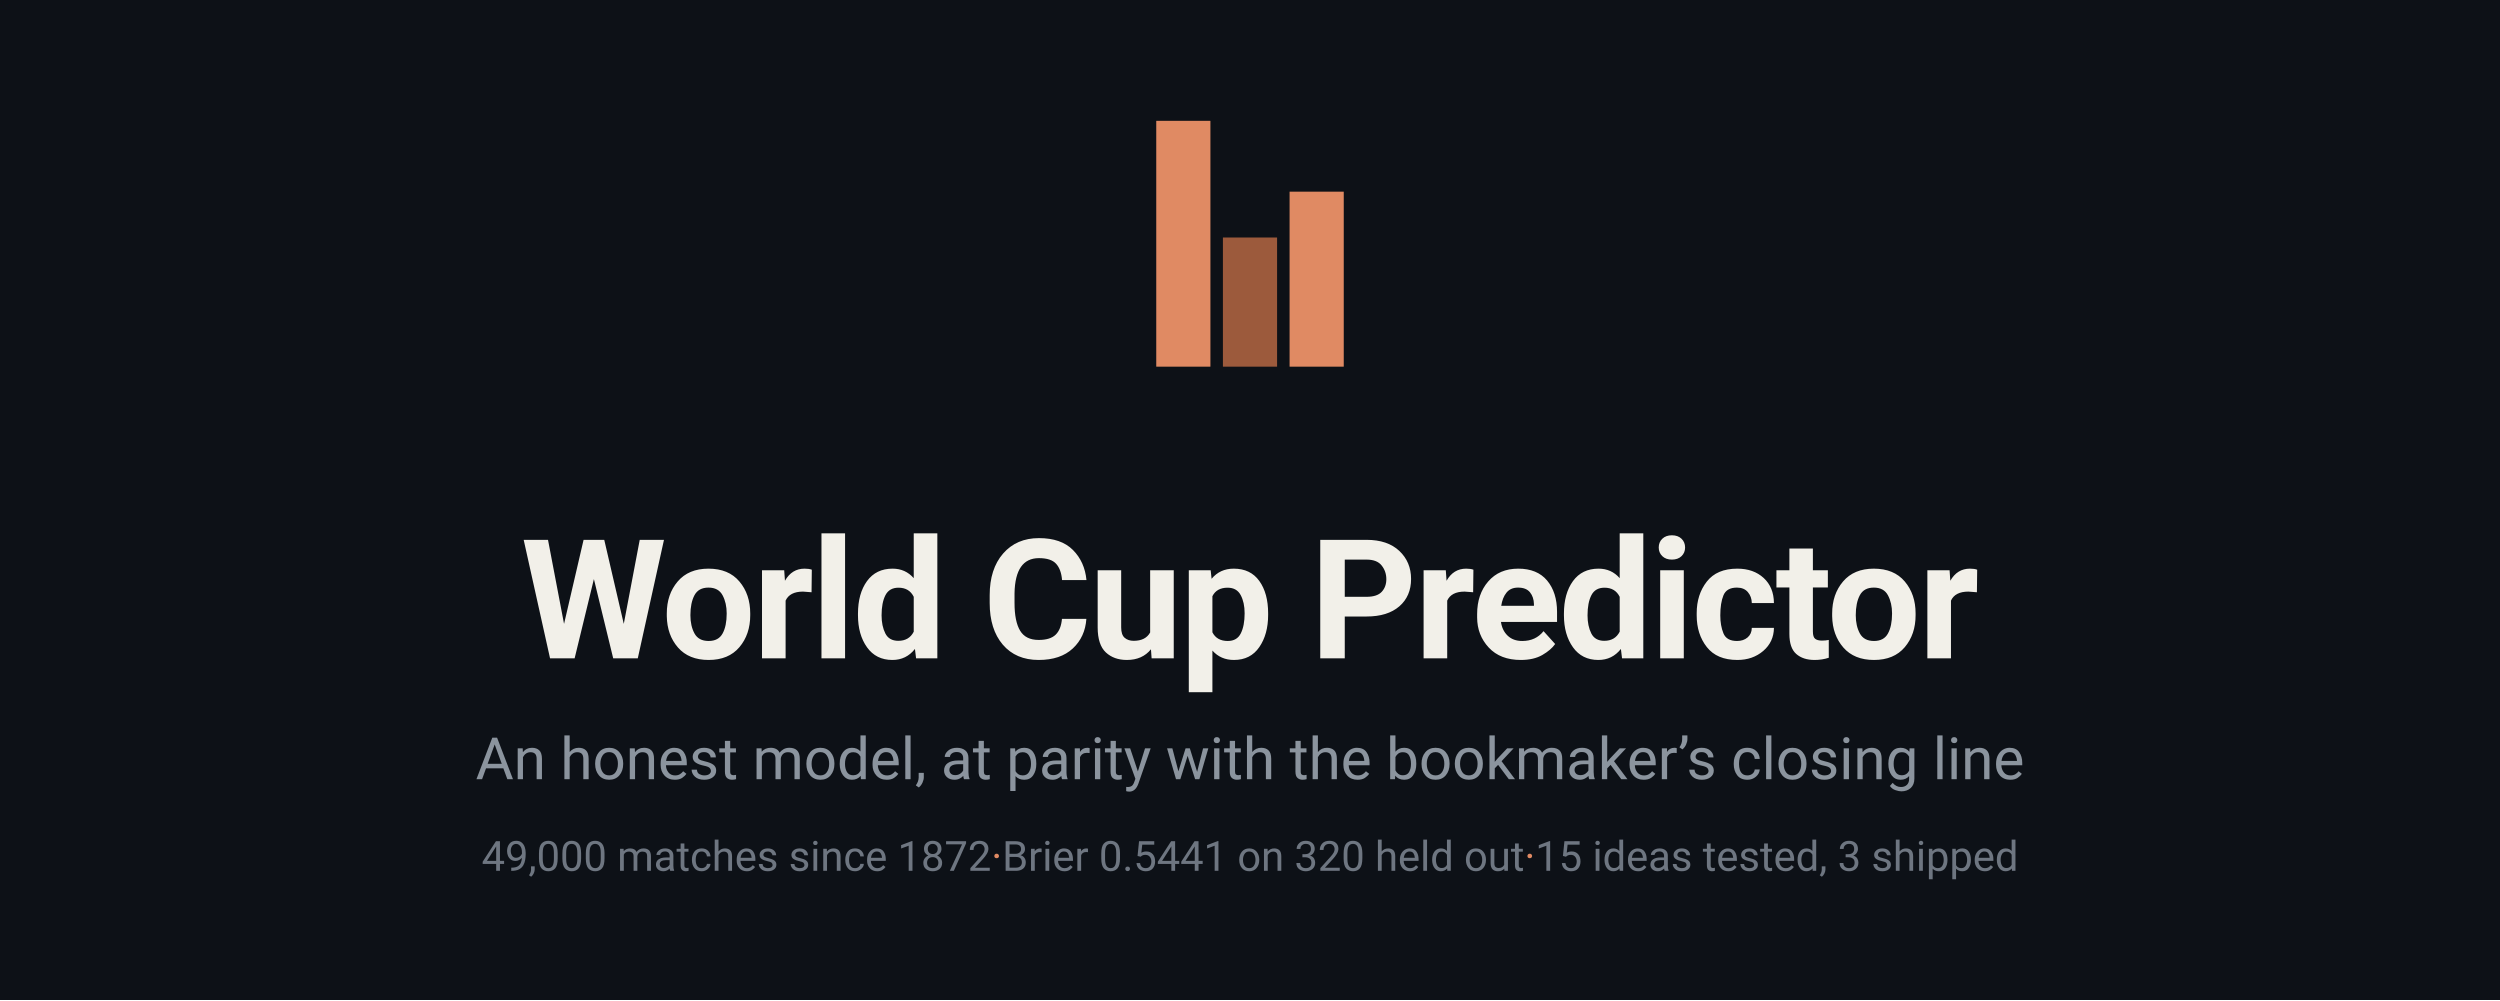
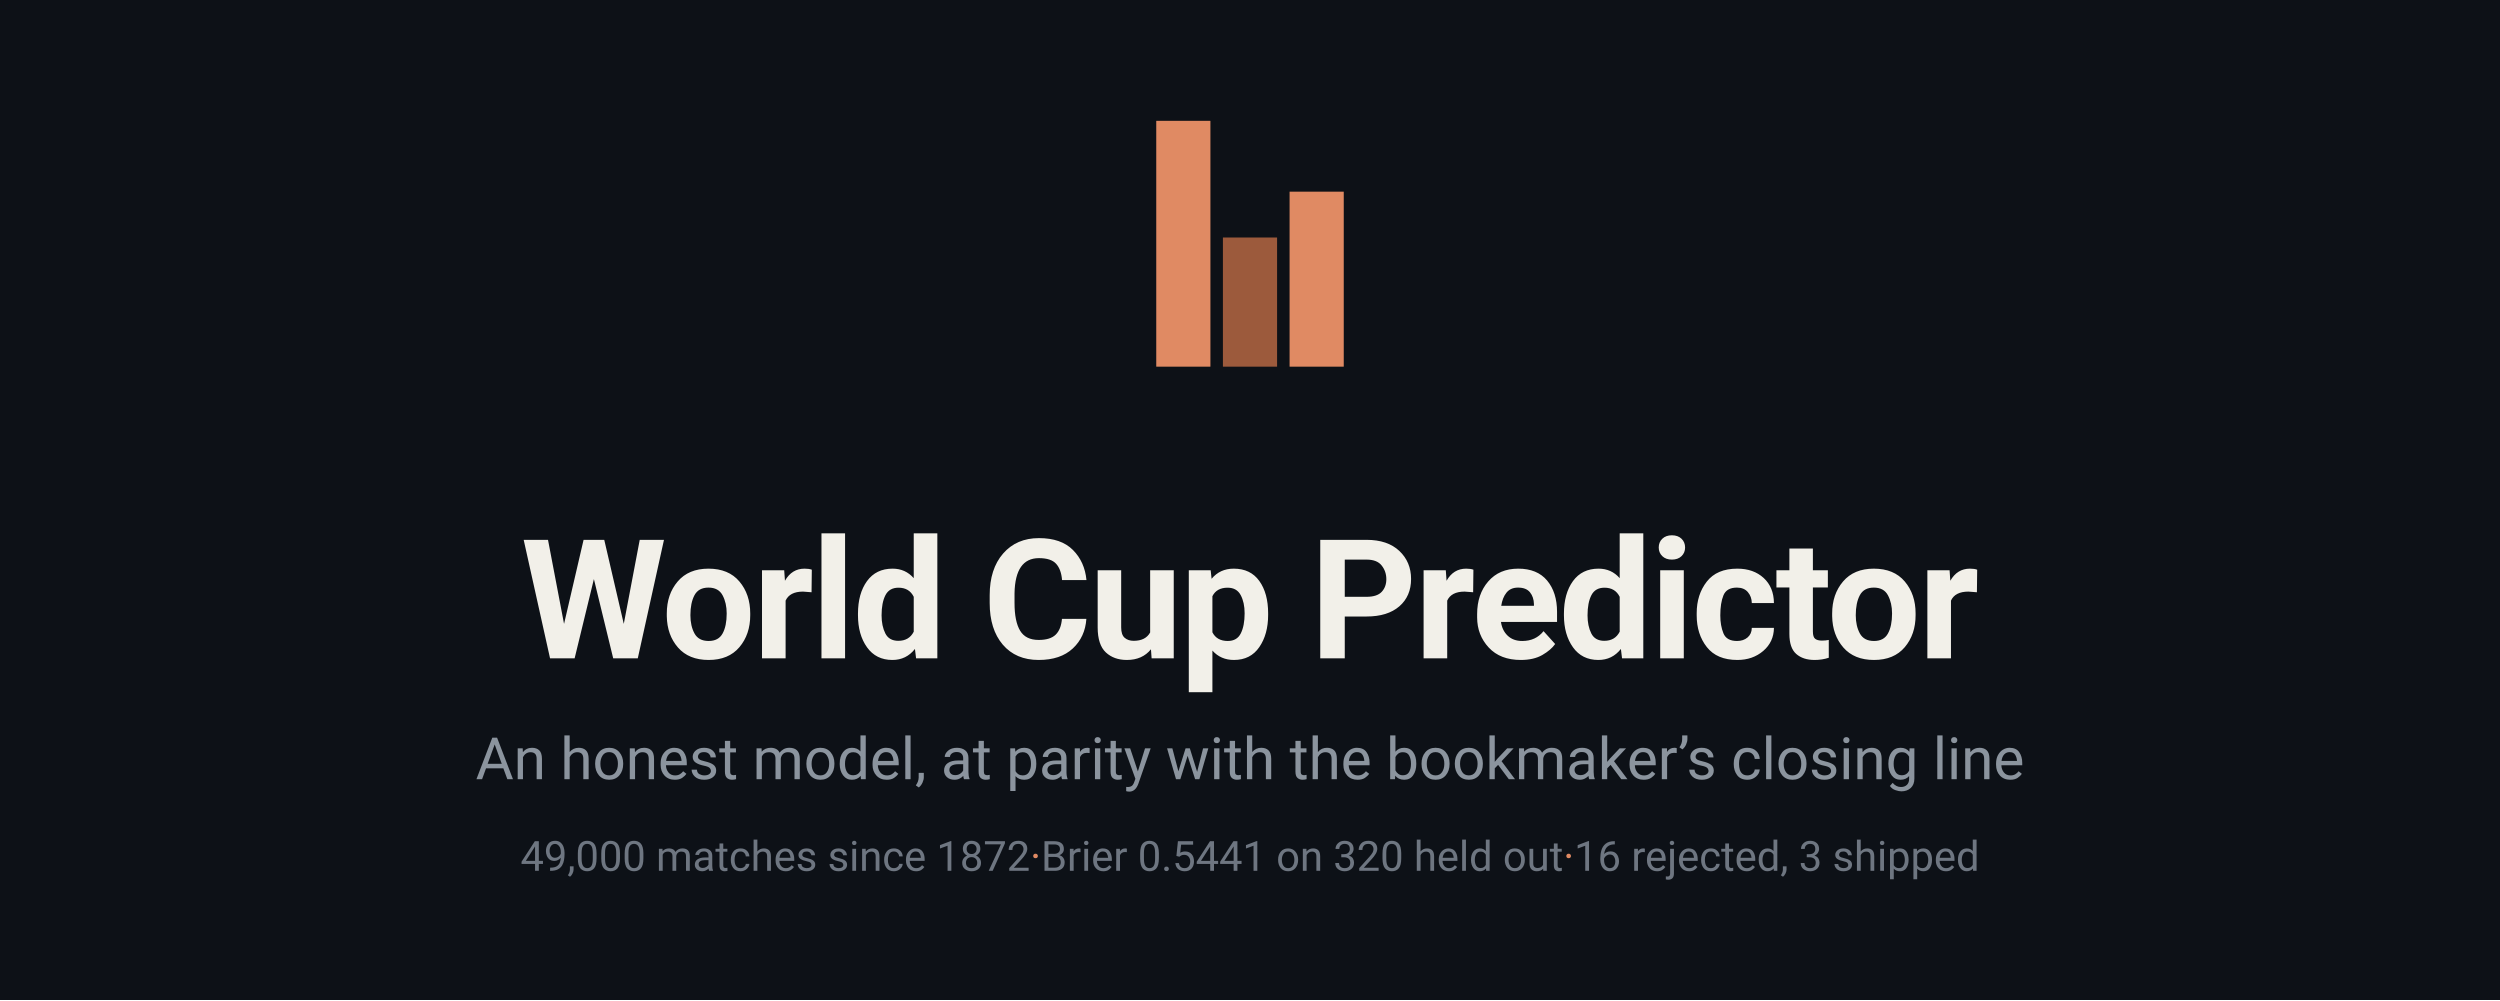
<svg xmlns="http://www.w3.org/2000/svg" viewBox="0 0 1200 480" role="img" aria-labelledby="title desc">
  <rect width="1200" height="480" fill="#0d1117" />
  <rect x="555" y="58" width="26" height="118" fill="#E08A63" />
  <rect x="587" y="114" width="26" height="62" fill="#9C5A3C" />
  <rect x="619" y="92" width="26" height="84" fill="#E08A63" />
  <text x="600" y="316" text-anchor="middle" font-family="-apple-system,'Segoe UI',Roboto,Helvetica,Arial,sans-serif" font-weight="700" letter-spacing="-1.3" font-size="80" fill="#F2F0E9">World Cup Predictor</text>
  <text x="600" y="374" text-anchor="middle" font-family="-apple-system,'Segoe UI',Roboto,Helvetica,Arial,sans-serif" font-size="28" fill="#8b949e">An honest model, at parity with the bookmaker’s closing line</text>
-   <text x="600" y="418" text-anchor="middle" font-family="-apple-system,'Segoe UI',Roboto,Helvetica,Arial,sans-serif" font-size="20" fill="#6e7681">49,000 matches since 1872<tspan fill="#E08A63">   ·   </tspan>Brier 0.5441 on 320 held out<tspan fill="#E08A63">   ·   </tspan>15 ideas tested, 3 shipped</text>
+   <text x="600" y="418" text-anchor="middle" font-family="-apple-system,'Segoe UI',Roboto,Helvetica,Arial,sans-serif" font-size="20" fill="#6e7681">49,000 matches since 1872<tspan fill="#E08A63">   ·   </tspan>Brier 0.5441 on 320 held out<tspan fill="#E08A63">   ·   </tspan>16 rejected, 3 shipped</text>
</svg>
